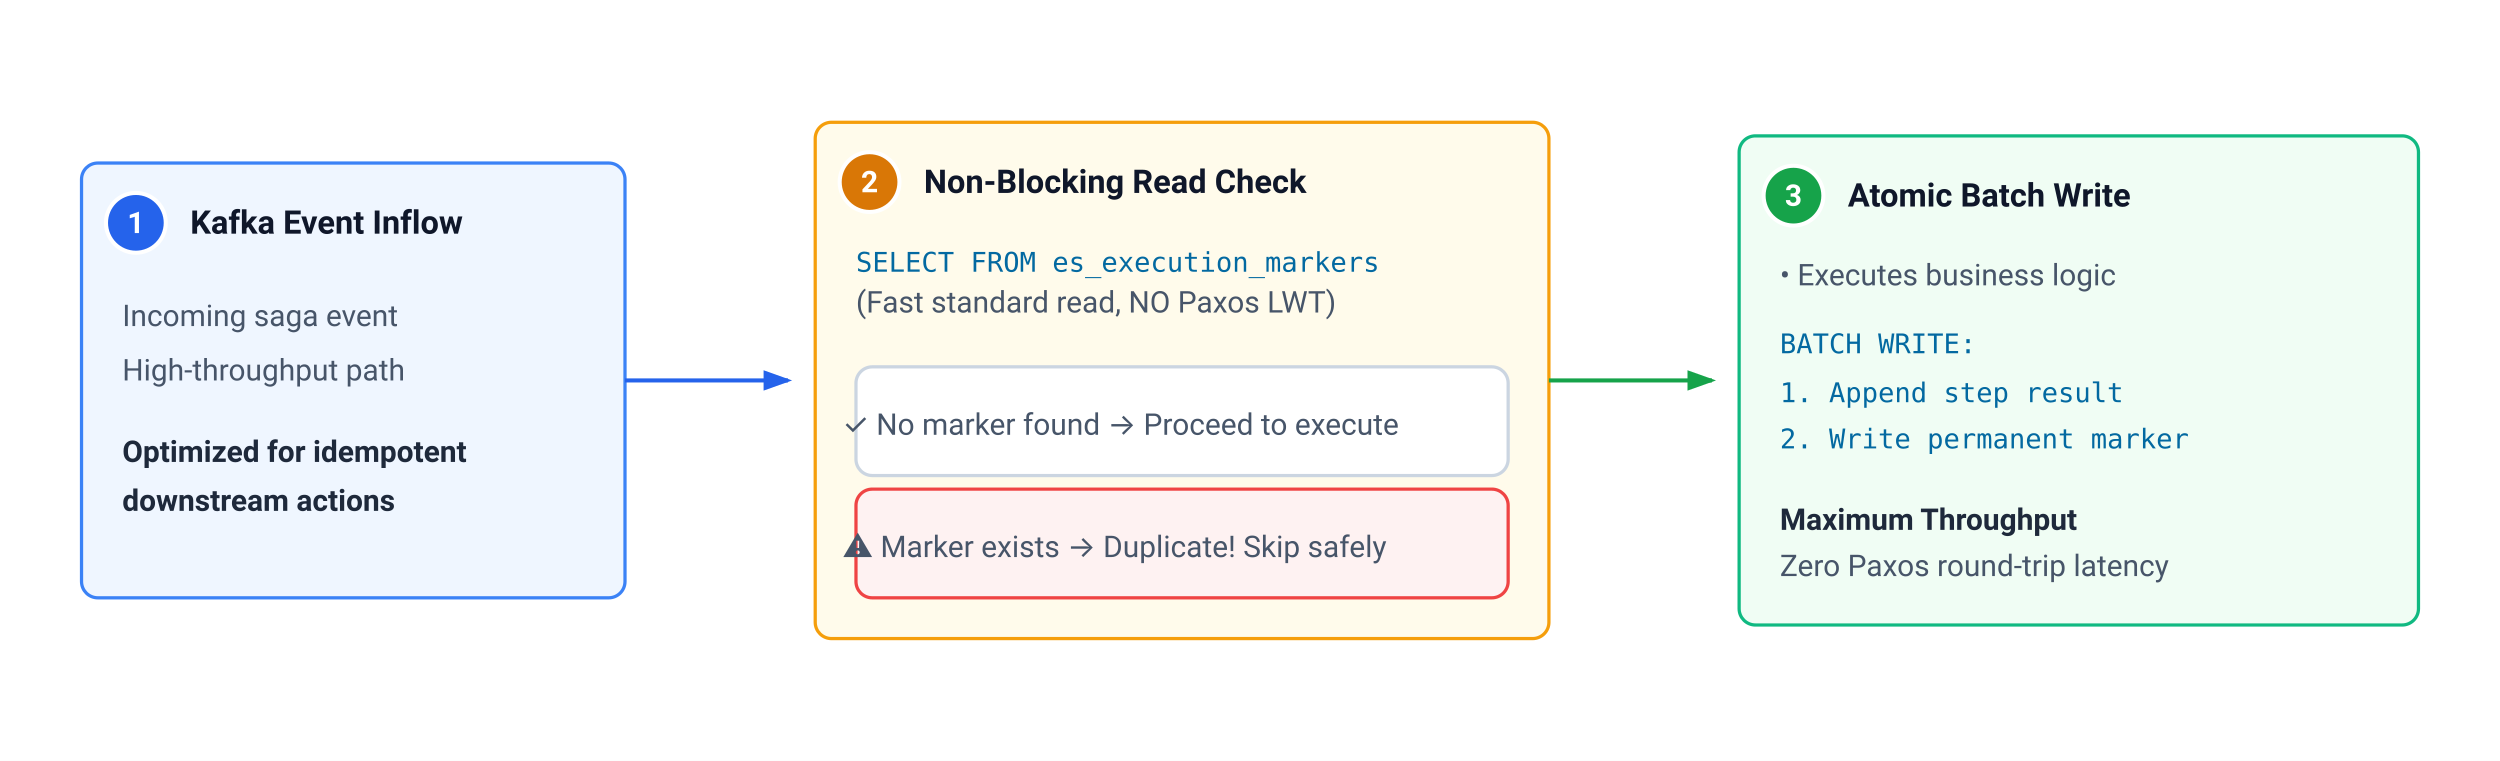
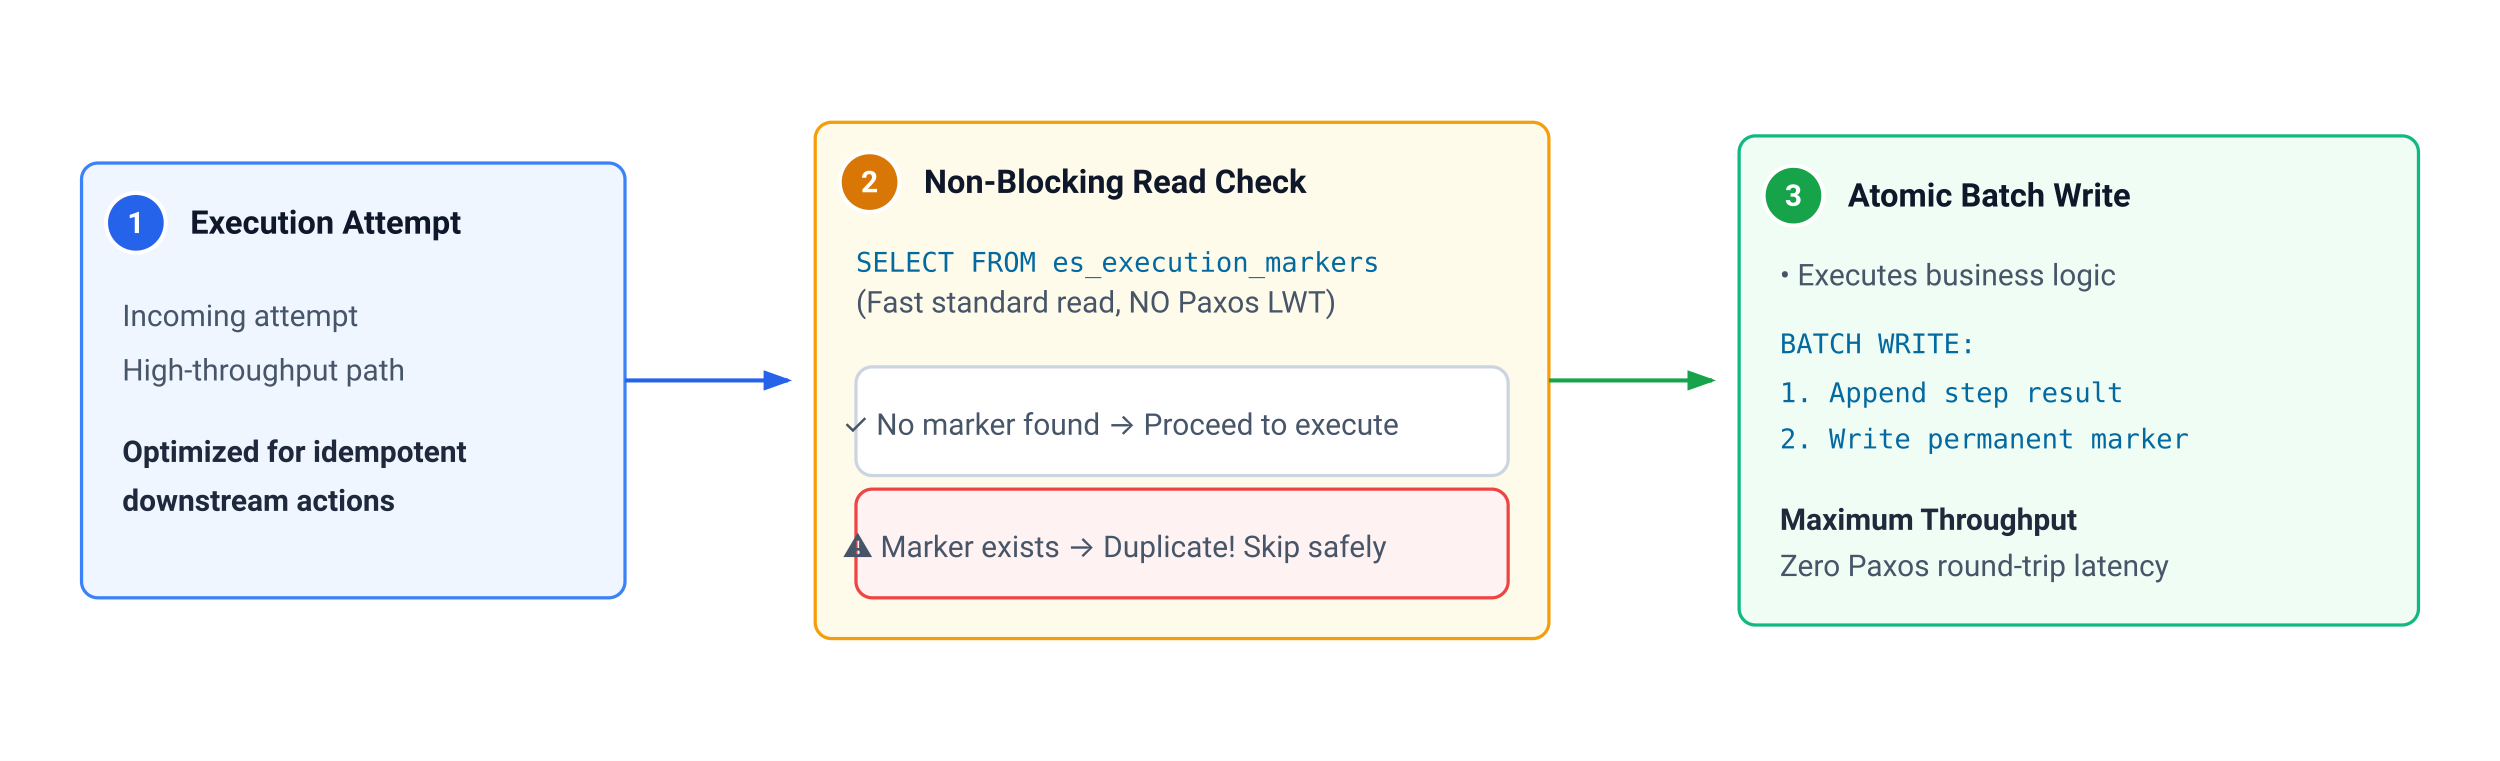
<svg xmlns="http://www.w3.org/2000/svg" viewBox="0 0 920 280" width="920px" height="280px">
  <defs>
    <style>
      .canvas-title { font-family: -apple-system, BlinkMacSystemFont, "Segoe UI", Roboto, sans-serif; font-size: 14px; font-weight: 700; fill: #0f172a; }
      .group-title { font-family: -apple-system, BlinkMacSystemFont, "Segoe UI", Roboto, sans-serif; font-size: 11.5px; font-weight: 700; fill: #334155; letter-spacing: 0.5px; }
      .box-title { font-family: -apple-system, BlinkMacSystemFont, "Segoe UI", Roboto, sans-serif; font-size: 12px; font-weight: 600; fill: #0f172a; }
      .subtext { font-family: -apple-system, BlinkMacSystemFont, "Segoe UI", Roboto, sans-serif; font-size: 11px; fill: #475569; }
      .subtext-bold { font-family: -apple-system, BlinkMacSystemFont, "Segoe UI", Roboto, sans-serif; font-size: 11px; font-weight: 600; fill: #1e293b; }
      .code { font-family: "SFMono-Regular", Consolas, Menlo, monospace; font-size: 10px; fill: #0369a1; }
      .badge-text { font-family: -apple-system, BlinkMacSystemFont, "Segoe UI", Roboto, sans-serif; font-size: 11px; font-weight: 700; fill: #ffffff; text-anchor: middle; dominant-baseline: central; }
      
      .box-container { fill: #f8fafc; stroke: #cbd5e1; stroke-width: 1.5; stroke-dasharray: 4,4; rx: 8; }
      .box-white { fill: #ffffff; stroke: #cbd5e1; stroke-width: 1.2; rx: 6; }
      .box-blue { fill: #eff6ff; stroke: #3b82f6; stroke-width: 1.2; rx: 6; }
      .box-amber { fill: #fffbeb; stroke: #f59e0b; stroke-width: 1.2; rx: 6; }
      .box-emerald { fill: #f0fdf4; stroke: #10b981; stroke-width: 1.2; rx: 6; }
      .box-purple { fill: #f5f3ff; stroke: #8b5cf6; stroke-width: 1.2; rx: 6; }
      .box-rose { fill: #fef2f2; stroke: #ef4444; stroke-width: 1.2; rx: 6; }
      
      .badge-blue { fill: #2563eb; stroke: #ffffff; stroke-width: 1.5; }
      .badge-emerald { fill: #16a34a; stroke: #ffffff; stroke-width: 1.5; }
      .badge-amber { fill: #d97706; stroke: #ffffff; stroke-width: 1.5; }
      .badge-purple { fill: #7c3aed; stroke: #ffffff; stroke-width: 1.5; }
      .badge-rose { fill: #dc2626; stroke: #ffffff; stroke-width: 1.5; }
      
      .arrow { stroke: #64748b; stroke-width: 1.5; fill: none; marker-end: url(#arrowhead); }
      .arrow-blue { stroke: #2563eb; stroke-width: 1.5; fill: none; marker-end: url(#arrowhead-blue); }
      .arrow-emerald { stroke: #16a34a; stroke-width: 1.5; fill: none; marker-end: url(#arrowhead-emerald); }
      .arrow-rose { stroke: #dc2626; stroke-width: 1.5; stroke-dasharray: 4,3; fill: none; marker-end: url(#arrowhead-rose); }
    </style>
    <marker id="arrowhead" markerWidth="7" markerHeight="5" refX="6" refY="2.5" orient="auto">
      <polygon points="0 0, 7 2.5, 0 5" fill="#64748b" />
    </marker>
    <marker id="arrowhead-blue" markerWidth="7" markerHeight="5" refX="6" refY="2.5" orient="auto">
      <polygon points="0 0, 7 2.5, 0 5" fill="#2563eb" />
    </marker>
    <marker id="arrowhead-emerald" markerWidth="7" markerHeight="5" refX="6" refY="2.5" orient="auto">
      <polygon points="0 0, 7 2.5, 0 5" fill="#16a34a" />
    </marker>
    <marker id="arrowhead-rose" markerWidth="7" markerHeight="5" refX="6" refY="2.5" orient="auto">
      <polygon points="0 0, 7 2.5, 0 5" fill="#dc2626" />
    </marker>
  </defs>
  <rect width="920px" height="280px" fill="#ffffff" />
  <g transform="translate(30, 60)">
    <rect width="200" height="160" class="box-blue" />
    <circle cx="20" cy="22" r="11" class="badge-blue" />
    <text x="20" y="22" class="badge-text">1</text>
-     <text x="40" y="26" class="box-title">Kafka Event Inflow</text>
-     <text x="15" y="60" class="subtext">Incoming saga event</text>
+     <text x="40" y="26" class="box-title">Execution Attempt</text>
+     <text x="15" y="60" class="subtext">Incoming attempt</text>
    <text x="15" y="80" class="subtext">High-throughput path</text>
    <text x="15" y="110" class="subtext-bold">Optimized for idempotent</text>
    <text x="15" y="128" class="subtext-bold">downstream actions</text>
  </g>
  <path d="M 230 140 L 290 140" class="arrow-blue" />
  <g transform="translate(300, 45)">
    <rect width="270" height="190" class="box-amber" />
    <circle cx="20" cy="22" r="11" class="badge-amber" />
    <text x="20" y="22" class="badge-text">2</text>
    <text x="40" y="26" class="box-title">Non-Blocking Read Check</text>
    <text x="15" y="55" class="code">SELECT FROM es_execution_markers</text>
    <text x="15" y="70" class="subtext">(Fast standard read, NO Paxos LWT)</text>
    <rect x="15" y="90" width="240" height="40" class="box-white" />
    <text x="10" y="115" class="subtext" fill="#16a34a">✓ No marker found → Proceed to execute</text>
    <rect x="15" y="135" width="240" height="40" class="box-rose" />
    <text x="10" y="160" class="subtext" fill="#dc2626">⚠ Marker exists → Duplicate! Skip safely</text>
  </g>
  <path d="M 570 140 L 630 140" class="arrow-emerald" />
  <g transform="translate(640, 50)">
    <rect width="250" height="180" class="box-emerald" />
    <circle cx="20" cy="22" r="11" class="badge-emerald" />
    <text x="20" y="22" class="badge-text">3</text>
    <text x="40" y="26" class="box-title">Atomic Batch Write</text>
    <text x="15" y="55" class="subtext">• Executes business logic</text>
    <text x="15" y="80" class="code">BATCH WRITE:</text>
    <text x="15" y="98" class="code">1. Append step result</text>
    <text x="15" y="115" class="code">2. Write permanent marker</text>
    <text x="15" y="145" class="subtext-bold" fill="#16a34a">Maximum Throughput</text>
    <text x="15" y="162" class="subtext">Zero Paxos round-trip latency</text>
  </g>
</svg>
